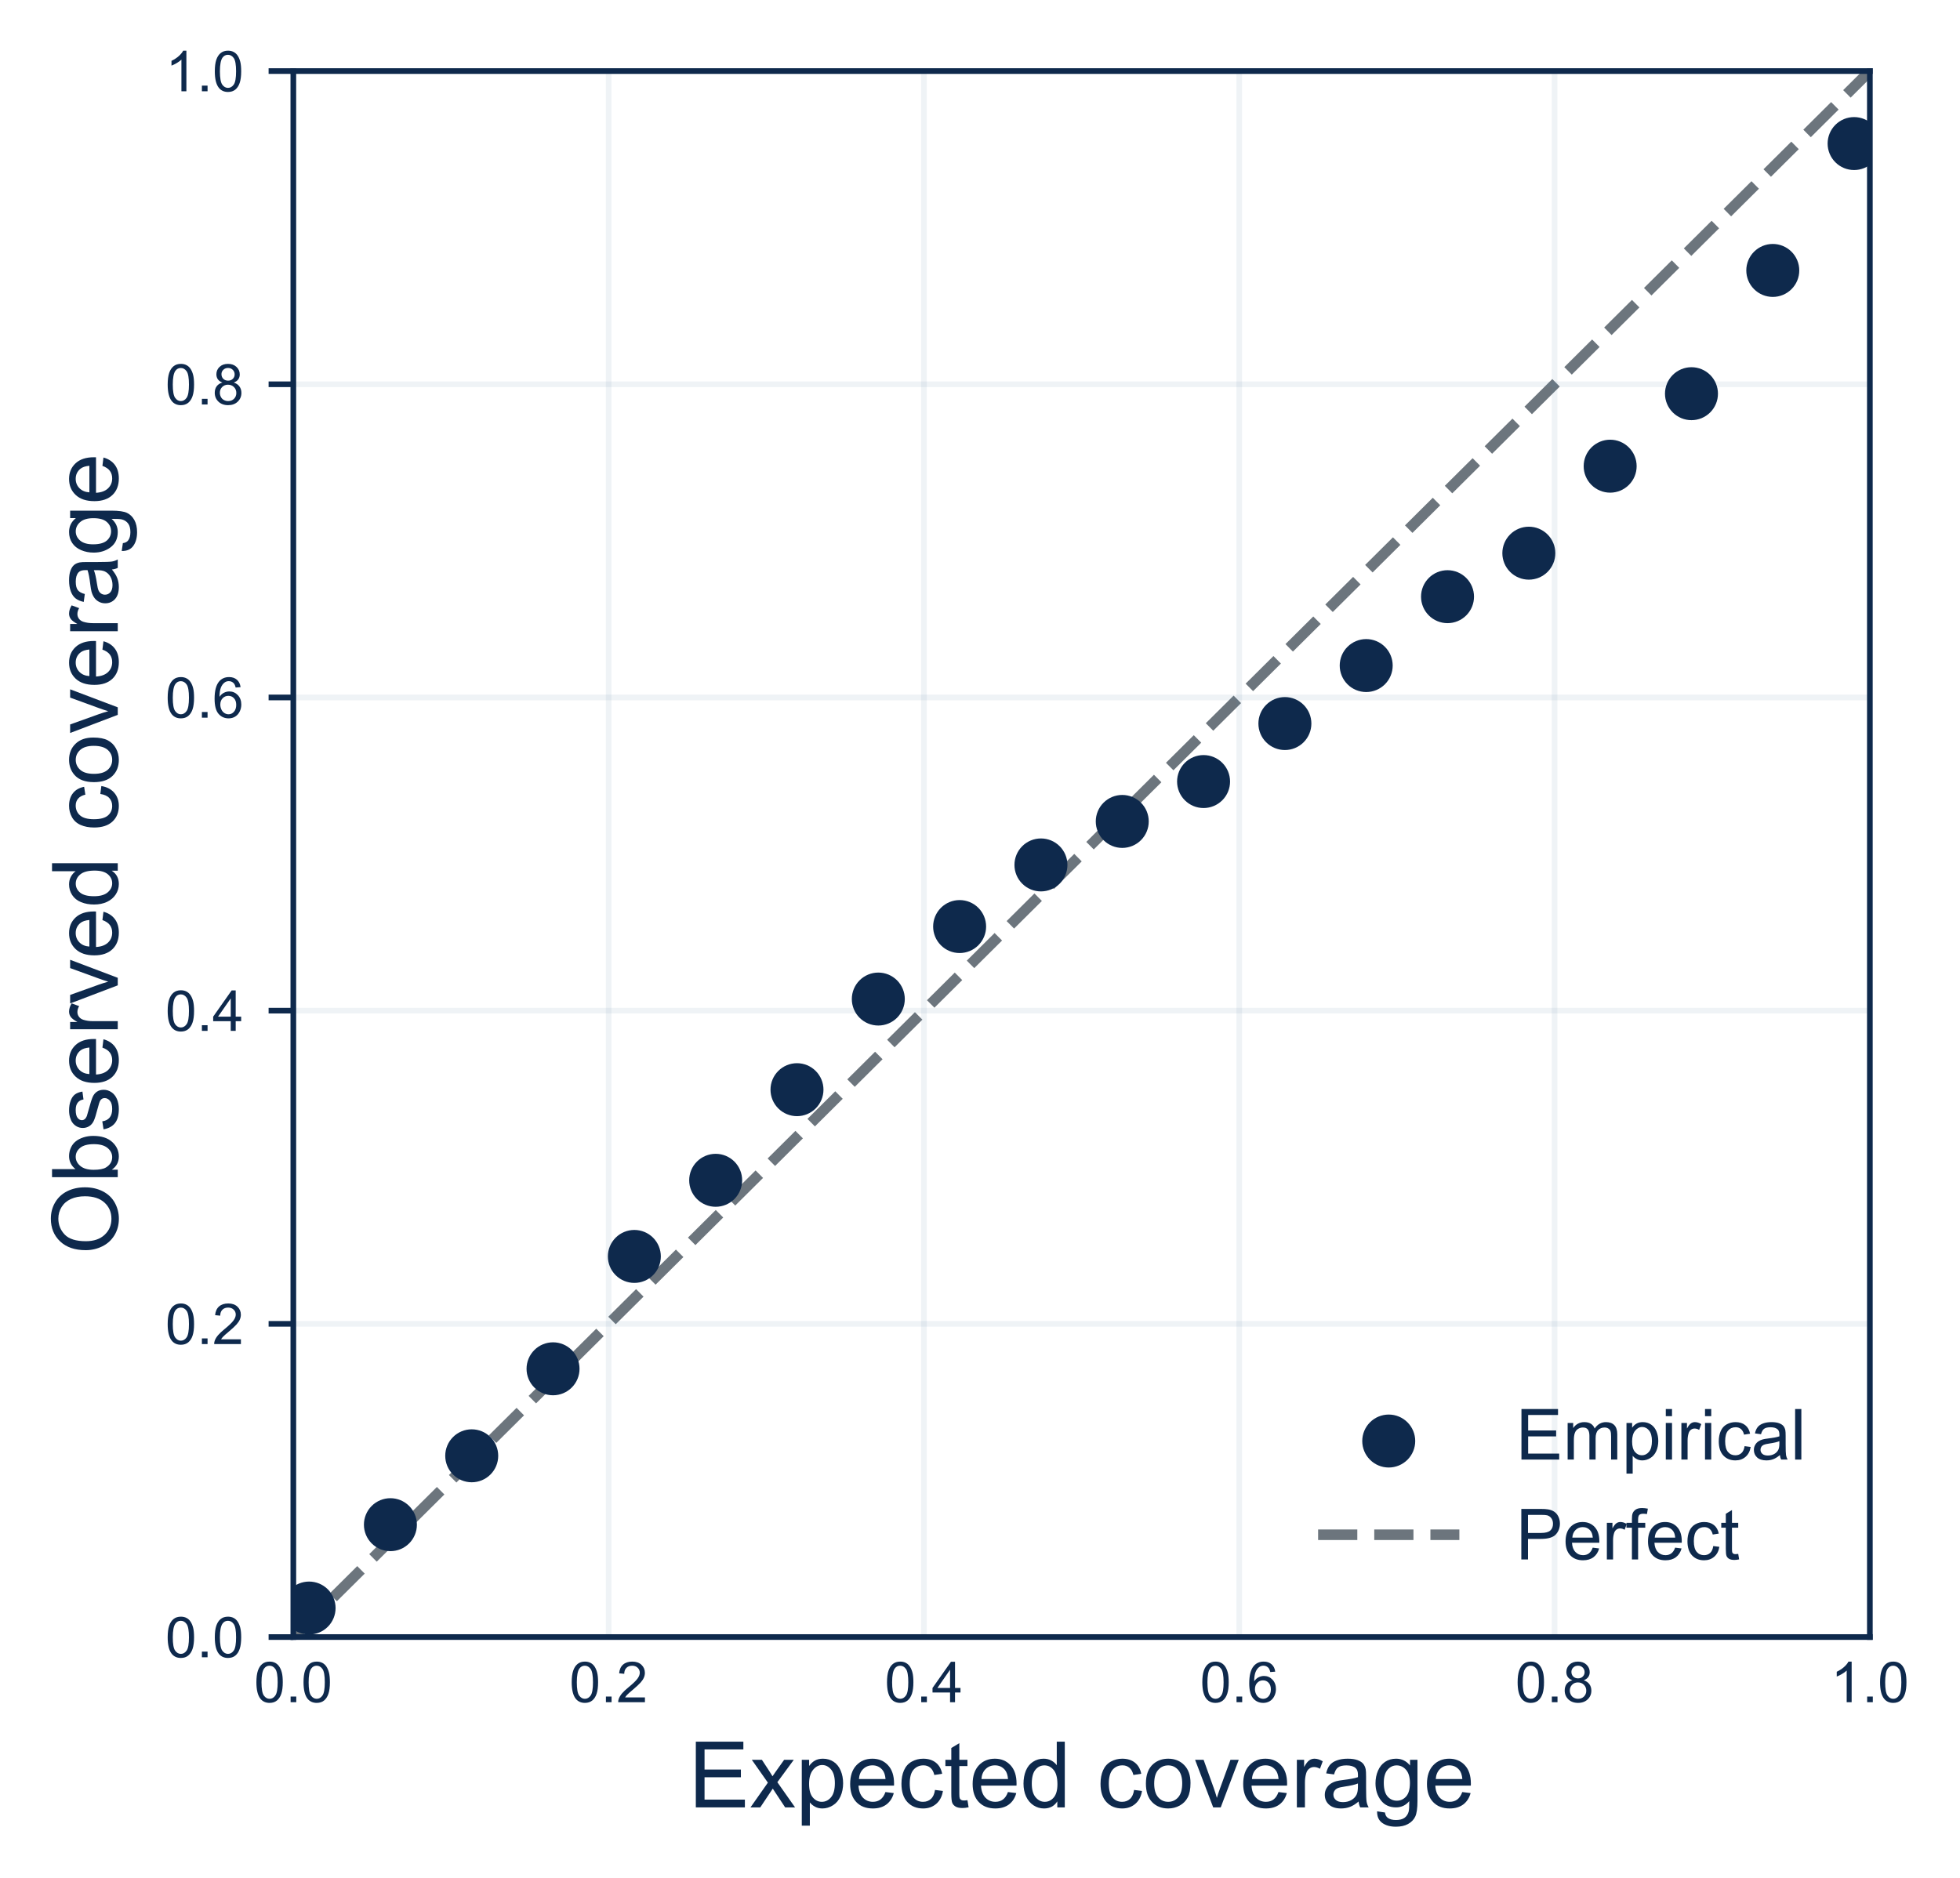
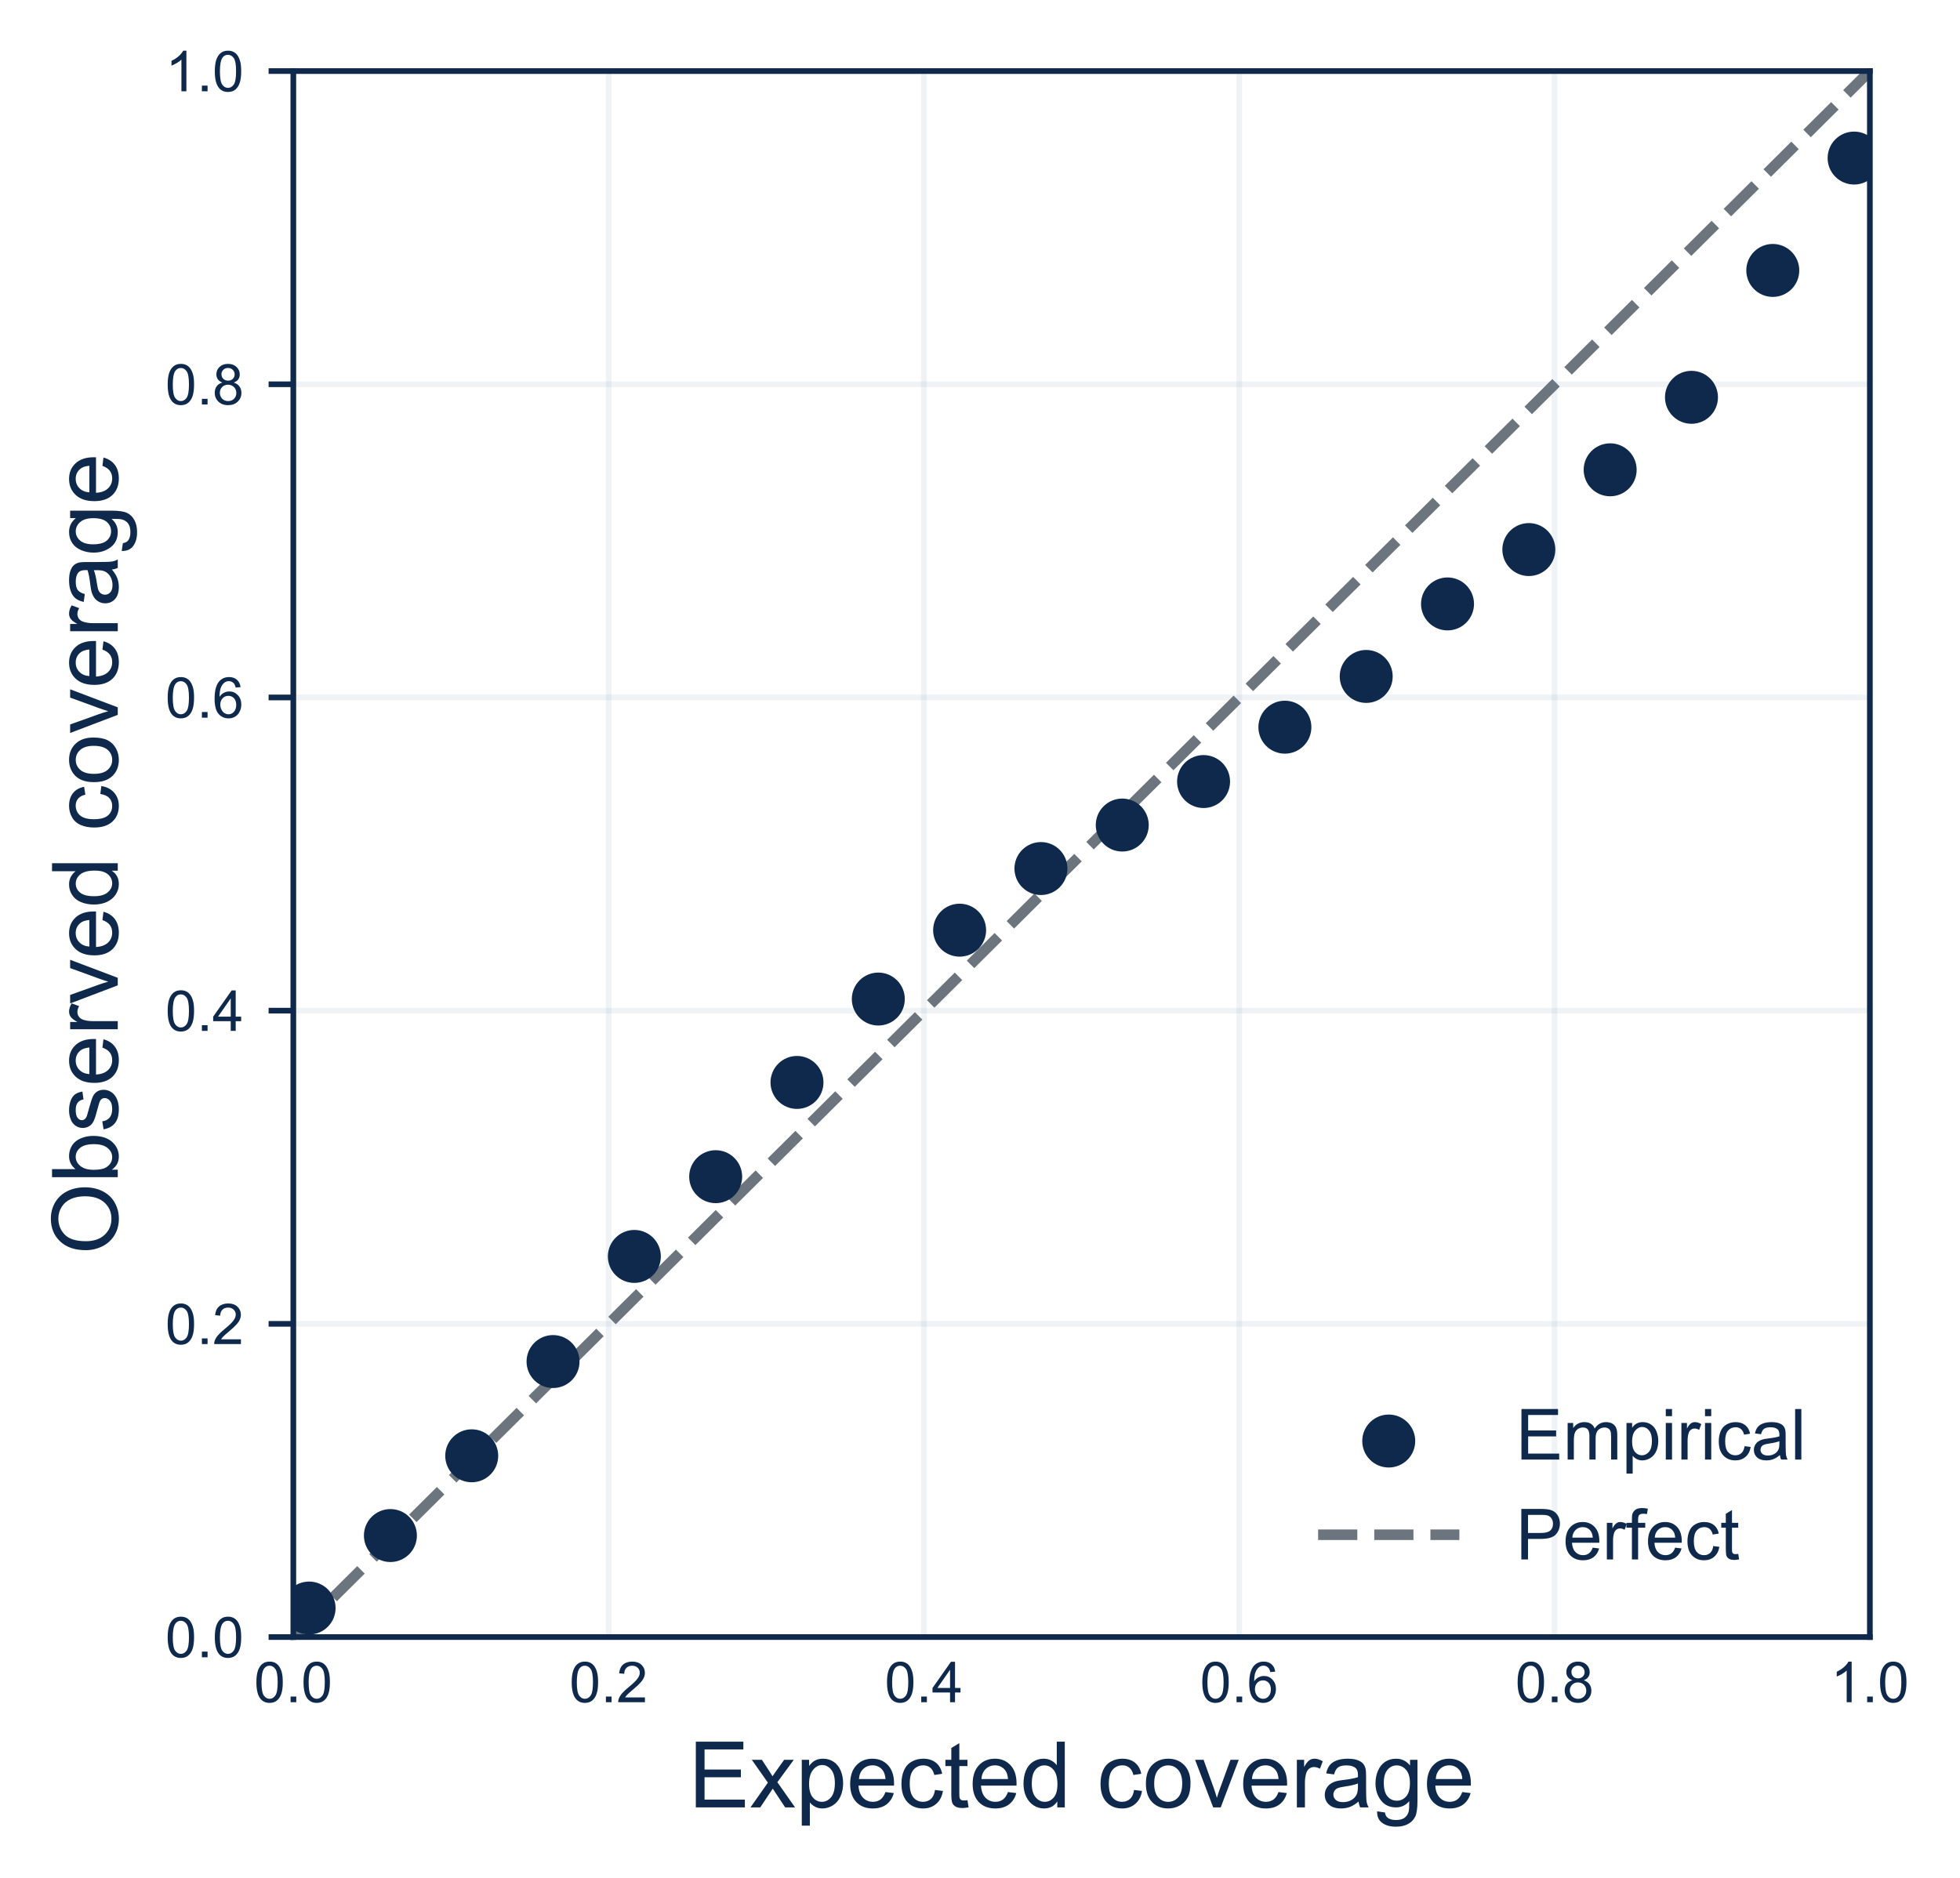
<svg xmlns="http://www.w3.org/2000/svg" xmlns:xlink="http://www.w3.org/1999/xlink" width="277.488pt" height="265.881pt" viewBox="0 0 277.488 265.881" version="1.1">
  <defs>
    <style type="text/css">*{stroke-linejoin: round; stroke-linecap: butt}</style>
  </defs>
  <g id="figure_1">
    <g id="patch_1">
      <path d="M 0 265.881  L 277.488 265.881  L 277.488 0  L 0 0  L 0 265.881  z " style="fill: none" />
    </g>
    <g id="axes_1">
      <g id="patch_2">
        <path d="M 41.528 231.823  L 264.728 231.823  L 264.728 10.063  L 41.528 10.063  L 41.528 231.823  z " style="fill: none" />
      </g>
      <g id="line2d_1">
-         <path d="M 41.528 231.823  L 264.728 10.063  " clip-path="url(#p89aab13eee)" style="fill: none; stroke-dasharray: 5.55,2.4; stroke-dashoffset: 0; stroke: #6c757d; stroke-width: 1.5" />
+         <path d="M 41.528 231.823  L 264.728 10.063  " clip-path="url(#p9ad01a4ca6)" style="fill: none; stroke-dasharray: 5.55,2.4; stroke-dashoffset: 0; stroke: #6c757d; stroke-width: 1.5" />
      </g>
      <g id="matplotlib.axis_1">
        <g id="xtick_1">
          <g id="line2d_2">
-             <path d="M 41.528 231.823  L 41.528 10.063  " clip-path="url(#p89aab13eee)" style="fill: none; stroke: #5f86a5; stroke-opacity: 0.1; stroke-width: 0.8; stroke-linecap: square" />
+             <path d="M 41.528 231.823  L 41.528 10.063  " clip-path="url(#p9ad01a4ca6)" style="fill: none; stroke: #5f86a5; stroke-opacity: 0.1; stroke-width: 0.8; stroke-linecap: square" />
          </g>
          <g id="line2d_3" />
          <g id="text_1">
            <g style="fill: #0e294c" transform="translate(35.96781 241.0494) scale(0.08 -0.08)">
              <defs>
                <path id="ArialMT-30" d="M 266 2259  Q 266 3072 433 3567  Q 600 4063 929 4331  Q 1259 4600 1759 4600  Q 2128 4600 2406 4451  Q 2684 4303 2865 4023  Q 3047 3744 3150 3342  Q 3253 2941 3253 2259  Q 3253 1453 3087 958  Q 2922 463 2592 192  Q 2263 -78 1759 -78  Q 1097 -78 719 397  Q 266 969 266 2259  z M 844 2259  Q 844 1131 1108 757  Q 1372 384 1759 384  Q 2147 384 2411 759  Q 2675 1134 2675 2259  Q 2675 3391 2411 3762  Q 2147 4134 1753 4134  Q 1366 4134 1134 3806  Q 844 3388 844 2259  z " transform="scale(0.015625)" />
                <path id="ArialMT-2e" d="M 581 0  L 581 641  L 1222 641  L 1222 0  L 581 0  z " transform="scale(0.015625)" />
              </defs>
              <use xlink:href="#ArialMT-30" />
              <use xlink:href="#ArialMT-2e" transform="translate(55.61523 0)" />
              <use xlink:href="#ArialMT-30" transform="translate(83.39844 0)" />
            </g>
          </g>
        </g>
        <g id="xtick_2">
          <g id="line2d_4">
-             <path d="M 86.168 231.823  L 86.168 10.063  " clip-path="url(#p89aab13eee)" style="fill: none; stroke: #5f86a5; stroke-opacity: 0.1; stroke-width: 0.8; stroke-linecap: square" />
+             <path d="M 86.168 231.823  L 86.168 10.063  " clip-path="url(#p9ad01a4ca6)" style="fill: none; stroke: #5f86a5; stroke-opacity: 0.1; stroke-width: 0.8; stroke-linecap: square" />
          </g>
          <g id="line2d_5" />
          <g id="text_2">
            <g style="fill: #0e294c" transform="translate(80.60781 241.0494) scale(0.08 -0.08)">
              <defs>
                <path id="ArialMT-32" d="M 3222 541  L 3222 0  L 194 0  Q 188 203 259 391  Q 375 700 629 1000  Q 884 1300 1366 1694  Q 2113 2306 2375 2664  Q 2638 3022 2638 3341  Q 2638 3675 2398 3904  Q 2159 4134 1775 4134  Q 1369 4134 1125 3890  Q 881 3647 878 3216  L 300 3275  Q 359 3922 746 4261  Q 1134 4600 1788 4600  Q 2447 4600 2831 4234  Q 3216 3869 3216 3328  Q 3216 3053 3103 2787  Q 2991 2522 2730 2228  Q 2469 1934 1863 1422  Q 1356 997 1212 845  Q 1069 694 975 541  L 3222 541  z " transform="scale(0.015625)" />
              </defs>
              <use xlink:href="#ArialMT-30" />
              <use xlink:href="#ArialMT-2e" transform="translate(55.61523 0)" />
              <use xlink:href="#ArialMT-32" transform="translate(83.39844 0)" />
            </g>
          </g>
        </g>
        <g id="xtick_3">
          <g id="line2d_6">
-             <path d="M 130.808 231.823  L 130.808 10.063  " clip-path="url(#p89aab13eee)" style="fill: none; stroke: #5f86a5; stroke-opacity: 0.1; stroke-width: 0.8; stroke-linecap: square" />
+             <path d="M 130.808 231.823  L 130.808 10.063  " clip-path="url(#p9ad01a4ca6)" style="fill: none; stroke: #5f86a5; stroke-opacity: 0.1; stroke-width: 0.8; stroke-linecap: square" />
          </g>
          <g id="line2d_7" />
          <g id="text_3">
            <g style="fill: #0e294c" transform="translate(125.2478 241.0494) scale(0.08 -0.08)">
              <defs>
                <path id="ArialMT-34" d="M 2069 0  L 2069 1097  L 81 1097  L 81 1613  L 2172 4581  L 2631 4581  L 2631 1613  L 3250 1613  L 3250 1097  L 2631 1097  L 2631 0  L 2069 0  z M 2069 1613  L 2069 3678  L 634 1613  L 2069 1613  z " transform="scale(0.015625)" />
              </defs>
              <use xlink:href="#ArialMT-30" />
              <use xlink:href="#ArialMT-2e" transform="translate(55.61523 0)" />
              <use xlink:href="#ArialMT-34" transform="translate(83.39844 0)" />
            </g>
          </g>
        </g>
        <g id="xtick_4">
          <g id="line2d_8">
-             <path d="M 175.448 231.823  L 175.448 10.063  " clip-path="url(#p89aab13eee)" style="fill: none; stroke: #5f86a5; stroke-opacity: 0.1; stroke-width: 0.8; stroke-linecap: square" />
+             <path d="M 175.448 231.823  L 175.448 10.063  " clip-path="url(#p9ad01a4ca6)" style="fill: none; stroke: #5f86a5; stroke-opacity: 0.1; stroke-width: 0.8; stroke-linecap: square" />
          </g>
          <g id="line2d_9" />
          <g id="text_4">
            <g style="fill: #0e294c" transform="translate(169.8878 241.0494) scale(0.08 -0.08)">
              <defs>
                <path id="ArialMT-36" d="M 3184 3459  L 2625 3416  Q 2550 3747 2413 3897  Q 2184 4138 1850 4138  Q 1581 4138 1378 3988  Q 1113 3794 959 3422  Q 806 3050 800 2363  Q 1003 2672 1297 2822  Q 1591 2972 1913 2972  Q 2475 2972 2870 2558  Q 3266 2144 3266 1488  Q 3266 1056 3080 686  Q 2894 316 2569 119  Q 2244 -78 1831 -78  Q 1128 -78 684 439  Q 241 956 241 2144  Q 241 3472 731 4075  Q 1159 4600 1884 4600  Q 2425 4600 2770 4297  Q 3116 3994 3184 3459  z M 888 1484  Q 888 1194 1011 928  Q 1134 663 1356 523  Q 1578 384 1822 384  Q 2178 384 2434 671  Q 2691 959 2691 1453  Q 2691 1928 2437 2201  Q 2184 2475 1800 2475  Q 1419 2475 1153 2201  Q 888 1928 888 1484  z " transform="scale(0.015625)" />
              </defs>
              <use xlink:href="#ArialMT-30" />
              <use xlink:href="#ArialMT-2e" transform="translate(55.61523 0)" />
              <use xlink:href="#ArialMT-36" transform="translate(83.39844 0)" />
            </g>
          </g>
        </g>
        <g id="xtick_5">
          <g id="line2d_10">
-             <path d="M 220.088 231.823  L 220.088 10.063  " clip-path="url(#p89aab13eee)" style="fill: none; stroke: #5f86a5; stroke-opacity: 0.1; stroke-width: 0.8; stroke-linecap: square" />
+             <path d="M 220.088 231.823  L 220.088 10.063  " clip-path="url(#p9ad01a4ca6)" style="fill: none; stroke: #5f86a5; stroke-opacity: 0.1; stroke-width: 0.8; stroke-linecap: square" />
          </g>
          <g id="line2d_11" />
          <g id="text_5">
            <g style="fill: #0e294c" transform="translate(214.5278 241.0494) scale(0.08 -0.08)">
              <defs>
                <path id="ArialMT-38" d="M 1131 2484  Q 781 2613 612 2850  Q 444 3088 444 3419  Q 444 3919 803 4259  Q 1163 4600 1759 4600  Q 2359 4600 2725 4251  Q 3091 3903 3091 3403  Q 3091 3084 2923 2848  Q 2756 2613 2416 2484  Q 2838 2347 3058 2040  Q 3278 1734 3278 1309  Q 3278 722 2862 322  Q 2447 -78 1769 -78  Q 1091 -78 675 323  Q 259 725 259 1325  Q 259 1772 486 2073  Q 713 2375 1131 2484  z M 1019 3438  Q 1019 3113 1228 2906  Q 1438 2700 1772 2700  Q 2097 2700 2305 2904  Q 2513 3109 2513 3406  Q 2513 3716 2298 3927  Q 2084 4138 1766 4138  Q 1444 4138 1231 3931  Q 1019 3725 1019 3438  z M 838 1322  Q 838 1081 952 856  Q 1066 631 1291 507  Q 1516 384 1775 384  Q 2178 384 2440 643  Q 2703 903 2703 1303  Q 2703 1709 2433 1975  Q 2163 2241 1756 2241  Q 1359 2241 1098 1978  Q 838 1716 838 1322  z " transform="scale(0.015625)" />
              </defs>
              <use xlink:href="#ArialMT-30" />
              <use xlink:href="#ArialMT-2e" transform="translate(55.61523 0)" />
              <use xlink:href="#ArialMT-38" transform="translate(83.39844 0)" />
            </g>
          </g>
        </g>
        <g id="xtick_6">
          <g id="line2d_12">
-             <path d="M 264.728 231.823  L 264.728 10.063  " clip-path="url(#p89aab13eee)" style="fill: none; stroke: #5f86a5; stroke-opacity: 0.1; stroke-width: 0.8; stroke-linecap: square" />
+             <path d="M 264.728 231.823  L 264.728 10.063  " clip-path="url(#p9ad01a4ca6)" style="fill: none; stroke: #5f86a5; stroke-opacity: 0.1; stroke-width: 0.8; stroke-linecap: square" />
          </g>
          <g id="line2d_13" />
          <g id="text_6">
            <g style="fill: #0e294c" transform="translate(259.1678 241.0494) scale(0.08 -0.08)">
              <defs>
                <path id="ArialMT-31" d="M 2384 0  L 1822 0  L 1822 3584  Q 1619 3391 1289 3197  Q 959 3003 697 2906  L 697 3450  Q 1169 3672 1522 3987  Q 1875 4303 2022 4600  L 2384 4600  L 2384 0  z " transform="scale(0.015625)" />
              </defs>
              <use xlink:href="#ArialMT-31" />
              <use xlink:href="#ArialMT-2e" transform="translate(55.61523 0)" />
              <use xlink:href="#ArialMT-30" transform="translate(83.39844 0)" />
            </g>
          </g>
        </g>
        <g id="text_7">
          <g style="fill: #0e294c" transform="translate(97.48477 255.9445) scale(0.13 -0.13)">
            <defs>
              <path id="ArialMT-45" d="M 506 0  L 506 4581  L 3819 4581  L 3819 4041  L 1113 4041  L 1113 2638  L 3647 2638  L 3647 2100  L 1113 2100  L 1113 541  L 3925 541  L 3925 0  L 506 0  z " transform="scale(0.015625)" />
              <path id="ArialMT-78" d="M 47 0  L 1259 1725  L 138 3319  L 841 3319  L 1350 2541  Q 1494 2319 1581 2169  Q 1719 2375 1834 2534  L 2394 3319  L 3066 3319  L 1919 1756  L 3153 0  L 2463 0  L 1781 1031  L 1600 1309  L 728 0  L 47 0  z " transform="scale(0.015625)" />
              <path id="ArialMT-70" d="M 422 -1272  L 422 3319  L 934 3319  L 934 2888  Q 1116 3141 1344 3267  Q 1572 3394 1897 3394  Q 2322 3394 2647 3175  Q 2972 2956 3137 2557  Q 3303 2159 3303 1684  Q 3303 1175 3120 767  Q 2938 359 2589 142  Q 2241 -75 1856 -75  Q 1575 -75 1351 44  Q 1128 163 984 344  L 984 -1272  L 422 -1272  z M 931 1641  Q 931 1000 1190 694  Q 1450 388 1819 388  Q 2194 388 2461 705  Q 2728 1022 2728 1688  Q 2728 2322 2467 2637  Q 2206 2953 1844 2953  Q 1484 2953 1207 2617  Q 931 2281 931 1641  z " transform="scale(0.015625)" />
              <path id="ArialMT-65" d="M 2694 1069  L 3275 997  Q 3138 488 2766 206  Q 2394 -75 1816 -75  Q 1088 -75 661 373  Q 234 822 234 1631  Q 234 2469 665 2931  Q 1097 3394 1784 3394  Q 2450 3394 2872 2941  Q 3294 2488 3294 1666  Q 3294 1616 3291 1516  L 816 1516  Q 847 969 1125 678  Q 1403 388 1819 388  Q 2128 388 2347 550  Q 2566 713 2694 1069  z M 847 1978  L 2700 1978  Q 2663 2397 2488 2606  Q 2219 2931 1791 2931  Q 1403 2931 1139 2672  Q 875 2413 847 1978  z " transform="scale(0.015625)" />
              <path id="ArialMT-63" d="M 2588 1216  L 3141 1144  Q 3050 572 2676 248  Q 2303 -75 1759 -75  Q 1078 -75 664 370  Q 250 816 250 1647  Q 250 2184 428 2587  Q 606 2991 970 3192  Q 1334 3394 1763 3394  Q 2303 3394 2647 3120  Q 2991 2847 3088 2344  L 2541 2259  Q 2463 2594 2264 2762  Q 2066 2931 1784 2931  Q 1359 2931 1093 2626  Q 828 2322 828 1663  Q 828 994 1084 691  Q 1341 388 1753 388  Q 2084 388 2306 591  Q 2528 794 2588 1216  z " transform="scale(0.015625)" />
              <path id="ArialMT-74" d="M 1650 503  L 1731 6  Q 1494 -44 1306 -44  Q 1000 -44 831 53  Q 663 150 594 308  Q 525 466 525 972  L 525 2881  L 113 2881  L 113 3319  L 525 3319  L 525 4141  L 1084 4478  L 1084 3319  L 1650 3319  L 1650 2881  L 1084 2881  L 1084 941  Q 1084 700 1114 631  Q 1144 563 1211 522  Q 1278 481 1403 481  Q 1497 481 1650 503  z " transform="scale(0.015625)" />
              <path id="ArialMT-64" d="M 2575 0  L 2575 419  Q 2259 -75 1647 -75  Q 1250 -75 917 144  Q 584 363 401 755  Q 219 1147 219 1656  Q 219 2153 384 2558  Q 550 2963 881 3178  Q 1213 3394 1622 3394  Q 1922 3394 2156 3267  Q 2391 3141 2538 2938  L 2538 4581  L 3097 4581  L 3097 0  L 2575 0  z M 797 1656  Q 797 1019 1065 703  Q 1334 388 1700 388  Q 2069 388 2326 689  Q 2584 991 2584 1609  Q 2584 2291 2321 2609  Q 2059 2928 1675 2928  Q 1300 2928 1048 2622  Q 797 2316 797 1656  z " transform="scale(0.015625)" />
              <path id="ArialMT-20" transform="scale(0.015625)" />
              <path id="ArialMT-6f" d="M 213 1659  Q 213 2581 725 3025  Q 1153 3394 1769 3394  Q 2453 3394 2887 2945  Q 3322 2497 3322 1706  Q 3322 1066 3130 698  Q 2938 331 2570 128  Q 2203 -75 1769 -75  Q 1072 -75 642 372  Q 213 819 213 1659  z M 791 1659  Q 791 1022 1069 705  Q 1347 388 1769 388  Q 2188 388 2466 706  Q 2744 1025 2744 1678  Q 2744 2294 2464 2611  Q 2184 2928 1769 2928  Q 1347 2928 1069 2612  Q 791 2297 791 1659  z " transform="scale(0.015625)" />
              <path id="ArialMT-76" d="M 1344 0  L 81 3319  L 675 3319  L 1388 1331  Q 1503 1009 1600 663  Q 1675 925 1809 1294  L 2547 3319  L 3125 3319  L 1869 0  L 1344 0  z " transform="scale(0.015625)" />
              <path id="ArialMT-72" d="M 416 0  L 416 3319  L 922 3319  L 922 2816  Q 1116 3169 1280 3281  Q 1444 3394 1641 3394  Q 1925 3394 2219 3213  L 2025 2691  Q 1819 2813 1613 2813  Q 1428 2813 1281 2702  Q 1134 2591 1072 2394  Q 978 2094 978 1738  L 978 0  L 416 0  z " transform="scale(0.015625)" />
              <path id="ArialMT-61" d="M 2588 409  Q 2275 144 1986 34  Q 1697 -75 1366 -75  Q 819 -75 525 192  Q 231 459 231 875  Q 231 1119 342 1320  Q 453 1522 633 1644  Q 813 1766 1038 1828  Q 1203 1872 1538 1913  Q 2219 1994 2541 2106  Q 2544 2222 2544 2253  Q 2544 2597 2384 2738  Q 2169 2928 1744 2928  Q 1347 2928 1158 2789  Q 969 2650 878 2297  L 328 2372  Q 403 2725 575 2942  Q 747 3159 1072 3276  Q 1397 3394 1825 3394  Q 2250 3394 2515 3294  Q 2781 3194 2906 3042  Q 3031 2891 3081 2659  Q 3109 2516 3109 2141  L 3109 1391  Q 3109 606 3145 398  Q 3181 191 3288 0  L 2700 0  Q 2613 175 2588 409  z M 2541 1666  Q 2234 1541 1622 1453  Q 1275 1403 1131 1340  Q 988 1278 909 1158  Q 831 1038 831 891  Q 831 666 1001 516  Q 1172 366 1500 366  Q 1825 366 2078 508  Q 2331 650 2450 897  Q 2541 1088 2541 1459  L 2541 1666  z " transform="scale(0.015625)" />
              <path id="ArialMT-67" d="M 319 -275  L 866 -356  Q 900 -609 1056 -725  Q 1266 -881 1628 -881  Q 2019 -881 2231 -725  Q 2444 -569 2519 -288  Q 2563 -116 2559 434  Q 2191 0 1641 0  Q 956 0 581 494  Q 206 988 206 1678  Q 206 2153 378 2554  Q 550 2956 876 3175  Q 1203 3394 1644 3394  Q 2231 3394 2613 2919  L 2613 3319  L 3131 3319  L 3131 450  Q 3131 -325 2973 -648  Q 2816 -972 2473 -1159  Q 2131 -1347 1631 -1347  Q 1038 -1347 672 -1080  Q 306 -813 319 -275  z M 784 1719  Q 784 1066 1043 766  Q 1303 466 1694 466  Q 2081 466 2343 764  Q 2606 1063 2606 1700  Q 2606 2309 2336 2618  Q 2066 2928 1684 2928  Q 1309 2928 1046 2623  Q 784 2319 784 1719  z " transform="scale(0.015625)" />
            </defs>
            <use xlink:href="#ArialMT-45" />
            <use xlink:href="#ArialMT-78" transform="translate(66.69922 0)" />
            <use xlink:href="#ArialMT-70" transform="translate(116.6992 0)" />
            <use xlink:href="#ArialMT-65" transform="translate(172.3145 0)" />
            <use xlink:href="#ArialMT-63" transform="translate(227.9297 0)" />
            <use xlink:href="#ArialMT-74" transform="translate(277.9297 0)" />
            <use xlink:href="#ArialMT-65" transform="translate(305.7129 0)" />
            <use xlink:href="#ArialMT-64" transform="translate(361.3281 0)" />
            <use xlink:href="#ArialMT-20" transform="translate(416.9434 0)" />
            <use xlink:href="#ArialMT-63" transform="translate(444.7266 0)" />
            <use xlink:href="#ArialMT-6f" transform="translate(494.7266 0)" />
            <use xlink:href="#ArialMT-76" transform="translate(550.3418 0)" />
            <use xlink:href="#ArialMT-65" transform="translate(600.3418 0)" />
            <use xlink:href="#ArialMT-72" transform="translate(655.957 0)" />
            <use xlink:href="#ArialMT-61" transform="translate(689.2578 0)" />
            <use xlink:href="#ArialMT-67" transform="translate(744.873 0)" />
            <use xlink:href="#ArialMT-65" transform="translate(800.4883 0)" />
          </g>
        </g>
      </g>
      <g id="matplotlib.axis_2">
        <g id="ytick_1">
          <g id="line2d_14">
-             <path d="M 41.528 231.823  L 264.728 231.823  " clip-path="url(#p89aab13eee)" style="fill: none; stroke: #5f86a5; stroke-opacity: 0.1; stroke-width: 0.8; stroke-linecap: square" />
+             <path d="M 41.528 231.823  L 264.728 231.823  " clip-path="url(#p9ad01a4ca6)" style="fill: none; stroke: #5f86a5; stroke-opacity: 0.1; stroke-width: 0.8; stroke-linecap: square" />
          </g>
          <g id="line2d_15">
            <defs>
-               <path id="m843d41d7e8" d="M 0 0  L -3.5 0  " style="stroke: #0e294c; stroke-width: 0.8" />
-             </defs>
-             <g>
-               <use xlink:href="#m843d41d7e8" x="41.528" y="231.823" style="fill: #0e294c; stroke: #0e294c; stroke-width: 0.8" />
+               <path id="m681220e2bc" d="M 0 0  L -3.5 0  " style="stroke: #0e294c; stroke-width: 0.8" />
+             </defs>
+             <g>
+               <use xlink:href="#m681220e2bc" x="41.528" y="231.823" style="fill: #0e294c; stroke: #0e294c; stroke-width: 0.8" />
            </g>
          </g>
          <g id="text_8">
            <g style="fill: #0e294c" transform="translate(23.40781 234.6863) scale(0.08 -0.08)">
              <use xlink:href="#ArialMT-30" />
              <use xlink:href="#ArialMT-2e" transform="translate(55.61523 0)" />
              <use xlink:href="#ArialMT-30" transform="translate(83.39844 0)" />
            </g>
          </g>
        </g>
        <g id="ytick_2">
          <g id="line2d_16">
-             <path d="M 41.528 187.471  L 264.728 187.471  " clip-path="url(#p89aab13eee)" style="fill: none; stroke: #5f86a5; stroke-opacity: 0.1; stroke-width: 0.8; stroke-linecap: square" />
+             <path d="M 41.528 187.471  L 264.728 187.471  " clip-path="url(#p9ad01a4ca6)" style="fill: none; stroke: #5f86a5; stroke-opacity: 0.1; stroke-width: 0.8; stroke-linecap: square" />
          </g>
          <g id="line2d_17">
            <g>
-               <use xlink:href="#m843d41d7e8" x="41.528" y="187.471" style="fill: #0e294c; stroke: #0e294c; stroke-width: 0.8" />
+               <use xlink:href="#m681220e2bc" x="41.528" y="187.471" style="fill: #0e294c; stroke: #0e294c; stroke-width: 0.8" />
            </g>
          </g>
          <g id="text_9">
            <g style="fill: #0e294c" transform="translate(23.40781 190.3342) scale(0.08 -0.08)">
              <use xlink:href="#ArialMT-30" />
              <use xlink:href="#ArialMT-2e" transform="translate(55.61523 0)" />
              <use xlink:href="#ArialMT-32" transform="translate(83.39844 0)" />
            </g>
          </g>
        </g>
        <g id="ytick_3">
          <g id="line2d_18">
-             <path d="M 41.528 143.119  L 264.728 143.119  " clip-path="url(#p89aab13eee)" style="fill: none; stroke: #5f86a5; stroke-opacity: 0.1; stroke-width: 0.8; stroke-linecap: square" />
+             <path d="M 41.528 143.119  L 264.728 143.119  " clip-path="url(#p9ad01a4ca6)" style="fill: none; stroke: #5f86a5; stroke-opacity: 0.1; stroke-width: 0.8; stroke-linecap: square" />
          </g>
          <g id="line2d_19">
            <g>
-               <use xlink:href="#m843d41d7e8" x="41.528" y="143.119" style="fill: #0e294c; stroke: #0e294c; stroke-width: 0.8" />
+               <use xlink:href="#m681220e2bc" x="41.528" y="143.119" style="fill: #0e294c; stroke: #0e294c; stroke-width: 0.8" />
            </g>
          </g>
          <g id="text_10">
            <g style="fill: #0e294c" transform="translate(23.40781 145.9822) scale(0.08 -0.08)">
              <use xlink:href="#ArialMT-30" />
              <use xlink:href="#ArialMT-2e" transform="translate(55.61523 0)" />
              <use xlink:href="#ArialMT-34" transform="translate(83.39844 0)" />
            </g>
          </g>
        </g>
        <g id="ytick_4">
          <g id="line2d_20">
-             <path d="M 41.528 98.767  L 264.728 98.767  " clip-path="url(#p89aab13eee)" style="fill: none; stroke: #5f86a5; stroke-opacity: 0.1; stroke-width: 0.8; stroke-linecap: square" />
+             <path d="M 41.528 98.767  L 264.728 98.767  " clip-path="url(#p9ad01a4ca6)" style="fill: none; stroke: #5f86a5; stroke-opacity: 0.1; stroke-width: 0.8; stroke-linecap: square" />
          </g>
          <g id="line2d_21">
            <g>
-               <use xlink:href="#m843d41d7e8" x="41.528" y="98.767" style="fill: #0e294c; stroke: #0e294c; stroke-width: 0.8" />
+               <use xlink:href="#m681220e2bc" x="41.528" y="98.767" style="fill: #0e294c; stroke: #0e294c; stroke-width: 0.8" />
            </g>
          </g>
          <g id="text_11">
            <g style="fill: #0e294c" transform="translate(23.40781 101.6303) scale(0.08 -0.08)">
              <use xlink:href="#ArialMT-30" />
              <use xlink:href="#ArialMT-2e" transform="translate(55.61523 0)" />
              <use xlink:href="#ArialMT-36" transform="translate(83.39844 0)" />
            </g>
          </g>
        </g>
        <g id="ytick_5">
          <g id="line2d_22">
-             <path d="M 41.528 54.415  L 264.728 54.415  " clip-path="url(#p89aab13eee)" style="fill: none; stroke: #5f86a5; stroke-opacity: 0.1; stroke-width: 0.8; stroke-linecap: square" />
+             <path d="M 41.528 54.415  L 264.728 54.415  " clip-path="url(#p9ad01a4ca6)" style="fill: none; stroke: #5f86a5; stroke-opacity: 0.1; stroke-width: 0.8; stroke-linecap: square" />
          </g>
          <g id="line2d_23">
            <g>
-               <use xlink:href="#m843d41d7e8" x="41.528" y="54.415" style="fill: #0e294c; stroke: #0e294c; stroke-width: 0.8" />
+               <use xlink:href="#m681220e2bc" x="41.528" y="54.415" style="fill: #0e294c; stroke: #0e294c; stroke-width: 0.8" />
            </g>
          </g>
          <g id="text_12">
            <g style="fill: #0e294c" transform="translate(23.40781 57.27825) scale(0.08 -0.08)">
              <use xlink:href="#ArialMT-30" />
              <use xlink:href="#ArialMT-2e" transform="translate(55.61523 0)" />
              <use xlink:href="#ArialMT-38" transform="translate(83.39844 0)" />
            </g>
          </g>
        </g>
        <g id="ytick_6">
          <g id="line2d_24">
-             <path d="M 41.528 10.063  L 264.728 10.063  " clip-path="url(#p89aab13eee)" style="fill: none; stroke: #5f86a5; stroke-opacity: 0.1; stroke-width: 0.8; stroke-linecap: square" />
+             <path d="M 41.528 10.063  L 264.728 10.063  " clip-path="url(#p9ad01a4ca6)" style="fill: none; stroke: #5f86a5; stroke-opacity: 0.1; stroke-width: 0.8; stroke-linecap: square" />
          </g>
          <g id="line2d_25">
            <g>
-               <use xlink:href="#m843d41d7e8" x="41.528" y="10.063" style="fill: #0e294c; stroke: #0e294c; stroke-width: 0.8" />
+               <use xlink:href="#m681220e2bc" x="41.528" y="10.063" style="fill: #0e294c; stroke: #0e294c; stroke-width: 0.8" />
            </g>
          </g>
          <g id="text_13">
            <g style="fill: #0e294c" transform="translate(23.40781 12.92625) scale(0.08 -0.08)">
              <use xlink:href="#ArialMT-31" />
              <use xlink:href="#ArialMT-2e" transform="translate(55.61523 0)" />
              <use xlink:href="#ArialMT-30" transform="translate(83.39844 0)" />
            </g>
          </g>
        </g>
        <g id="text_14">
          <g style="fill: #0e294c" transform="translate(16.67172 177.6648) rotate(-90) scale(0.13 -0.13)">
            <defs>
              <path id="ArialMT-4f" d="M 309 2231  Q 309 3372 921 4017  Q 1534 4663 2503 4663  Q 3138 4663 3647 4359  Q 4156 4056 4423 3514  Q 4691 2972 4691 2284  Q 4691 1588 4409 1038  Q 4128 488 3612 205  Q 3097 -78 2500 -78  Q 1853 -78 1343 234  Q 834 547 571 1087  Q 309 1628 309 2231  z M 934 2222  Q 934 1394 1379 917  Q 1825 441 2497 441  Q 3181 441 3623 922  Q 4066 1403 4066 2288  Q 4066 2847 3877 3264  Q 3688 3681 3323 3911  Q 2959 4141 2506 4141  Q 1863 4141 1398 3698  Q 934 3256 934 2222  z " transform="scale(0.015625)" />
              <path id="ArialMT-62" d="M 941 0  L 419 0  L 419 4581  L 981 4581  L 981 2947  Q 1338 3394 1891 3394  Q 2197 3394 2470 3270  Q 2744 3147 2920 2923  Q 3097 2700 3197 2384  Q 3297 2069 3297 1709  Q 3297 856 2875 390  Q 2453 -75 1863 -75  Q 1275 -75 941 416  L 941 0  z M 934 1684  Q 934 1088 1097 822  Q 1363 388 1816 388  Q 2184 388 2453 708  Q 2722 1028 2722 1663  Q 2722 2313 2464 2622  Q 2206 2931 1841 2931  Q 1472 2931 1203 2611  Q 934 2291 934 1684  z " transform="scale(0.015625)" />
              <path id="ArialMT-73" d="M 197 991  L 753 1078  Q 800 744 1014 566  Q 1228 388 1613 388  Q 2000 388 2187 545  Q 2375 703 2375 916  Q 2375 1106 2209 1216  Q 2094 1291 1634 1406  Q 1016 1563 777 1677  Q 538 1791 414 1992  Q 291 2194 291 2438  Q 291 2659 392 2848  Q 494 3038 669 3163  Q 800 3259 1026 3326  Q 1253 3394 1513 3394  Q 1903 3394 2198 3281  Q 2494 3169 2634 2976  Q 2775 2784 2828 2463  L 2278 2388  Q 2241 2644 2061 2787  Q 1881 2931 1553 2931  Q 1166 2931 1000 2803  Q 834 2675 834 2503  Q 834 2394 903 2306  Q 972 2216 1119 2156  Q 1203 2125 1616 2013  Q 2213 1853 2448 1751  Q 2684 1650 2818 1456  Q 2953 1263 2953 975  Q 2953 694 2789 445  Q 2625 197 2315 61  Q 2006 -75 1616 -75  Q 969 -75 630 194  Q 291 463 197 991  z " transform="scale(0.015625)" />
            </defs>
            <use xlink:href="#ArialMT-4f" />
            <use xlink:href="#ArialMT-62" transform="translate(77.7832 0)" />
            <use xlink:href="#ArialMT-73" transform="translate(133.3984 0)" />
            <use xlink:href="#ArialMT-65" transform="translate(183.3984 0)" />
            <use xlink:href="#ArialMT-72" transform="translate(239.0137 0)" />
            <use xlink:href="#ArialMT-76" transform="translate(272.3145 0)" />
            <use xlink:href="#ArialMT-65" transform="translate(322.3145 0)" />
            <use xlink:href="#ArialMT-64" transform="translate(377.9297 0)" />
            <use xlink:href="#ArialMT-20" transform="translate(433.5449 0)" />
            <use xlink:href="#ArialMT-63" transform="translate(461.3281 0)" />
            <use xlink:href="#ArialMT-6f" transform="translate(511.3281 0)" />
            <use xlink:href="#ArialMT-76" transform="translate(566.9434 0)" />
            <use xlink:href="#ArialMT-65" transform="translate(616.9434 0)" />
            <use xlink:href="#ArialMT-72" transform="translate(672.5586 0)" />
            <use xlink:href="#ArialMT-61" transform="translate(705.8594 0)" />
            <use xlink:href="#ArialMT-67" transform="translate(761.4746 0)" />
            <use xlink:href="#ArialMT-65" transform="translate(817.0898 0)" />
          </g>
        </g>
      </g>
      <g id="PathCollection_1">
        <defs>
-           <path id="m7683afd912" d="M 0 3  C 0.796 3 1.559 2.684 2.121 2.121  C 2.684 1.559 3 0.796 3 0  C 3 -0.796 2.684 -1.559 2.121 -2.121  C 1.559 -2.684 0.796 -3 0 -3  C -0.796 -3 -1.559 -2.684 -2.121 -2.121  C -2.684 -1.559 -3 -0.796 -3 0  C -3 0.796 -2.684 1.559 -2.121 2.121  C -1.559 2.684 -0.796 3 0 3  z " style="stroke: #0e294c; stroke-width: 1.5" />
+           <path id="m42cb89fd17" d="M 0 3  C 0.796 3 1.559 2.684 2.121 2.121  C 2.684 1.559 3 0.796 3 0  C 3 -0.796 2.684 -1.559 2.121 -2.121  C 1.559 -2.684 0.796 -3 0 -3  C -0.796 -3 -1.559 -2.684 -2.121 -2.121  C -2.684 -1.559 -3 -0.796 -3 0  C -3 0.796 -2.684 1.559 -2.121 2.121  C -1.559 2.684 -0.796 3 0 3  z " style="stroke: #0e294c; stroke-width: 1.5" />
        </defs>
-         <g clip-path="url(#p89aab13eee)">
-           <use xlink:href="#m7683afd912" x="43.76" y="227.716" style="fill: #0e294c; stroke: #0e294c; stroke-width: 1.5" />
-           <use xlink:href="#m7683afd912" x="55.272" y="215.91" style="fill: #0e294c; stroke: #0e294c; stroke-width: 1.5" />
-           <use xlink:href="#m7683afd912" x="66.785" y="206.156" style="fill: #0e294c; stroke: #0e294c; stroke-width: 1.5" />
-           <use xlink:href="#m7683afd912" x="78.297" y="193.836" style="fill: #0e294c; stroke: #0e294c; stroke-width: 1.5" />
-           <use xlink:href="#m7683afd912" x="89.809" y="177.923" style="fill: #0e294c; stroke: #0e294c; stroke-width: 1.5" />
-           <use xlink:href="#m7683afd912" x="101.322" y="167.143" style="fill: #0e294c; stroke: #0e294c; stroke-width: 1.5" />
-           <use xlink:href="#m7683afd912" x="112.834" y="154.31" style="fill: #0e294c; stroke: #0e294c; stroke-width: 1.5" />
-           <use xlink:href="#m7683afd912" x="124.347" y="141.476" style="fill: #0e294c; stroke: #0e294c; stroke-width: 1.5" />
-           <use xlink:href="#m7683afd912" x="135.859" y="131.21" style="fill: #0e294c; stroke: #0e294c; stroke-width: 1.5" />
-           <use xlink:href="#m7683afd912" x="147.372" y="122.483" style="fill: #0e294c; stroke: #0e294c; stroke-width: 1.5" />
-           <use xlink:href="#m7683afd912" x="158.884" y="116.323" style="fill: #0e294c; stroke: #0e294c; stroke-width: 1.5" />
-           <use xlink:href="#m7683afd912" x="170.396" y="110.676" style="fill: #0e294c; stroke: #0e294c; stroke-width: 1.5" />
-           <use xlink:href="#m7683afd912" x="181.909" y="102.463" style="fill: #0e294c; stroke: #0e294c; stroke-width: 1.5" />
-           <use xlink:href="#m7683afd912" x="193.421" y="94.25" style="fill: #0e294c; stroke: #0e294c; stroke-width: 1.5" />
-           <use xlink:href="#m7683afd912" x="204.934" y="84.496" style="fill: #0e294c; stroke: #0e294c; stroke-width: 1.5" />
-           <use xlink:href="#m7683afd912" x="216.446" y="78.336" style="fill: #0e294c; stroke: #0e294c; stroke-width: 1.5" />
-           <use xlink:href="#m7683afd912" x="227.959" y="66.016" style="fill: #0e294c; stroke: #0e294c; stroke-width: 1.5" />
-           <use xlink:href="#m7683afd912" x="239.471" y="55.75" style="fill: #0e294c; stroke: #0e294c; stroke-width: 1.5" />
-           <use xlink:href="#m7683afd912" x="250.983" y="38.296" style="fill: #0e294c; stroke: #0e294c; stroke-width: 1.5" />
-           <use xlink:href="#m7683afd912" x="262.496" y="20.33" style="fill: #0e294c; stroke: #0e294c; stroke-width: 1.5" />
+         <g clip-path="url(#p9ad01a4ca6)">
+           <use xlink:href="#m42cb89fd17" x="43.76" y="227.716" style="fill: #0e294c; stroke: #0e294c; stroke-width: 1.5" />
+           <use xlink:href="#m42cb89fd17" x="55.272" y="217.45" style="fill: #0e294c; stroke: #0e294c; stroke-width: 1.5" />
+           <use xlink:href="#m42cb89fd17" x="66.785" y="206.156" style="fill: #0e294c; stroke: #0e294c; stroke-width: 1.5" />
+           <use xlink:href="#m42cb89fd17" x="78.297" y="192.81" style="fill: #0e294c; stroke: #0e294c; stroke-width: 1.5" />
+           <use xlink:href="#m42cb89fd17" x="89.809" y="177.923" style="fill: #0e294c; stroke: #0e294c; stroke-width: 1.5" />
+           <use xlink:href="#m42cb89fd17" x="101.322" y="166.63" style="fill: #0e294c; stroke: #0e294c; stroke-width: 1.5" />
+           <use xlink:href="#m42cb89fd17" x="112.834" y="153.283" style="fill: #0e294c; stroke: #0e294c; stroke-width: 1.5" />
+           <use xlink:href="#m42cb89fd17" x="124.347" y="141.476" style="fill: #0e294c; stroke: #0e294c; stroke-width: 1.5" />
+           <use xlink:href="#m42cb89fd17" x="135.859" y="131.723" style="fill: #0e294c; stroke: #0e294c; stroke-width: 1.5" />
+           <use xlink:href="#m42cb89fd17" x="147.372" y="122.996" style="fill: #0e294c; stroke: #0e294c; stroke-width: 1.5" />
+           <use xlink:href="#m42cb89fd17" x="158.884" y="116.836" style="fill: #0e294c; stroke: #0e294c; stroke-width: 1.5" />
+           <use xlink:href="#m42cb89fd17" x="170.396" y="110.676" style="fill: #0e294c; stroke: #0e294c; stroke-width: 1.5" />
+           <use xlink:href="#m42cb89fd17" x="181.909" y="102.976" style="fill: #0e294c; stroke: #0e294c; stroke-width: 1.5" />
+           <use xlink:href="#m42cb89fd17" x="193.421" y="95.79" style="fill: #0e294c; stroke: #0e294c; stroke-width: 1.5" />
+           <use xlink:href="#m42cb89fd17" x="204.934" y="85.523" style="fill: #0e294c; stroke: #0e294c; stroke-width: 1.5" />
+           <use xlink:href="#m42cb89fd17" x="216.446" y="77.823" style="fill: #0e294c; stroke: #0e294c; stroke-width: 1.5" />
+           <use xlink:href="#m42cb89fd17" x="227.959" y="66.53" style="fill: #0e294c; stroke: #0e294c; stroke-width: 1.5" />
+           <use xlink:href="#m42cb89fd17" x="239.471" y="56.263" style="fill: #0e294c; stroke: #0e294c; stroke-width: 1.5" />
+           <use xlink:href="#m42cb89fd17" x="250.983" y="38.296" style="fill: #0e294c; stroke: #0e294c; stroke-width: 1.5" />
+           <use xlink:href="#m42cb89fd17" x="262.496" y="22.383" style="fill: #0e294c; stroke: #0e294c; stroke-width: 1.5" />
        </g>
      </g>
      <g id="patch_3">
        <path d="M 41.528 231.823  L 41.528 10.063  " style="fill: none; stroke: #0e294c; stroke-width: 0.8; stroke-linejoin: miter; stroke-linecap: square" />
      </g>
      <g id="patch_4">
        <path d="M 264.728 231.823  L 264.728 10.063  " style="fill: none; stroke: #0e294c; stroke-width: 0.8; stroke-linejoin: miter; stroke-linecap: square" />
      </g>
      <g id="patch_5">
        <path d="M 41.528 231.823  L 264.728 231.823  " style="fill: none; stroke: #0e294c; stroke-width: 0.8; stroke-linejoin: miter; stroke-linecap: square" />
      </g>
      <g id="patch_6">
        <path d="M 41.528 10.063  L 264.728 10.063  " style="fill: none; stroke: #0e294c; stroke-width: 0.8; stroke-linejoin: miter; stroke-linecap: square" />
      </g>
      <g id="legend_1">
        <g id="PathCollection_2">
          <g>
-             <use xlink:href="#m7683afd912" x="196.611" y="204.065" style="fill: #0e294c; stroke: #0e294c; stroke-width: 1.5" />
+             <use xlink:href="#m42cb89fd17" x="196.611" y="204.065" style="fill: #0e294c; stroke: #0e294c; stroke-width: 1.5" />
          </g>
        </g>
        <g id="text_15">
          <g style="fill: #0e294c" transform="translate(214.6106 206.6903) scale(0.1 -0.1)">
            <defs>
              <path id="ArialMT-6d" d="M 422 0  L 422 3319  L 925 3319  L 925 2853  Q 1081 3097 1340 3245  Q 1600 3394 1931 3394  Q 2300 3394 2536 3241  Q 2772 3088 2869 2813  Q 3263 3394 3894 3394  Q 4388 3394 4653 3120  Q 4919 2847 4919 2278  L 4919 0  L 4359 0  L 4359 2091  Q 4359 2428 4304 2576  Q 4250 2725 4106 2815  Q 3963 2906 3769 2906  Q 3419 2906 3187 2673  Q 2956 2441 2956 1928  L 2956 0  L 2394 0  L 2394 2156  Q 2394 2531 2256 2718  Q 2119 2906 1806 2906  Q 1569 2906 1367 2781  Q 1166 2656 1075 2415  Q 984 2175 984 1722  L 984 0  L 422 0  z " transform="scale(0.015625)" />
              <path id="ArialMT-69" d="M 425 3934  L 425 4581  L 988 4581  L 988 3934  L 425 3934  z M 425 0  L 425 3319  L 988 3319  L 988 0  L 425 0  z " transform="scale(0.015625)" />
              <path id="ArialMT-6c" d="M 409 0  L 409 4581  L 972 4581  L 972 0  L 409 0  z " transform="scale(0.015625)" />
            </defs>
            <use xlink:href="#ArialMT-45" />
            <use xlink:href="#ArialMT-6d" transform="translate(66.69922 0)" />
            <use xlink:href="#ArialMT-70" transform="translate(150 0)" />
            <use xlink:href="#ArialMT-69" transform="translate(205.6152 0)" />
            <use xlink:href="#ArialMT-72" transform="translate(227.832 0)" />
            <use xlink:href="#ArialMT-69" transform="translate(261.1328 0)" />
            <use xlink:href="#ArialMT-63" transform="translate(283.3496 0)" />
            <use xlink:href="#ArialMT-61" transform="translate(333.3496 0)" />
            <use xlink:href="#ArialMT-6c" transform="translate(388.9648 0)" />
          </g>
        </g>
        <g id="line2d_26">
          <path d="M 186.611 217.336  L 196.611 217.336  L 206.611 217.336  " style="fill: none; stroke-dasharray: 5.55,2.4; stroke-dashoffset: 0; stroke: #6c757d; stroke-width: 1.5" />
        </g>
        <g id="text_16">
          <g style="fill: #0e294c" transform="translate(214.6106 220.8356) scale(0.1 -0.1)">
            <defs>
              <path id="ArialMT-50" d="M 494 0  L 494 4581  L 2222 4581  Q 2678 4581 2919 4538  Q 3256 4481 3484 4323  Q 3713 4166 3852 3881  Q 3991 3597 3991 3256  Q 3991 2672 3619 2267  Q 3247 1863 2275 1863  L 1100 1863  L 1100 0  L 494 0  z M 1100 2403  L 2284 2403  Q 2872 2403 3119 2622  Q 3366 2841 3366 3238  Q 3366 3525 3220 3729  Q 3075 3934 2838 4000  Q 2684 4041 2272 4041  L 1100 4041  L 1100 2403  z " transform="scale(0.015625)" />
              <path id="ArialMT-66" d="M 556 0  L 556 2881  L 59 2881  L 59 3319  L 556 3319  L 556 3672  Q 556 4006 616 4169  Q 697 4388 901 4523  Q 1106 4659 1475 4659  Q 1713 4659 2000 4603  L 1916 4113  Q 1741 4144 1584 4144  Q 1328 4144 1222 4034  Q 1116 3925 1116 3625  L 1116 3319  L 1763 3319  L 1763 2881  L 1116 2881  L 1116 0  L 556 0  z " transform="scale(0.015625)" />
            </defs>
            <use xlink:href="#ArialMT-50" />
            <use xlink:href="#ArialMT-65" transform="translate(66.69922 0)" />
            <use xlink:href="#ArialMT-72" transform="translate(122.3145 0)" />
            <use xlink:href="#ArialMT-66" transform="translate(155.6152 0)" />
            <use xlink:href="#ArialMT-65" transform="translate(183.3984 0)" />
            <use xlink:href="#ArialMT-63" transform="translate(239.0137 0)" />
            <use xlink:href="#ArialMT-74" transform="translate(289.0137 0)" />
          </g>
        </g>
      </g>
    </g>
  </g>
  <defs>
-     <clipPath id="p89aab13eee">
+     <clipPath id="p9ad01a4ca6">
      <rect x="41.528" y="10.063" width="223.2" height="221.76" />
    </clipPath>
  </defs>
</svg>
